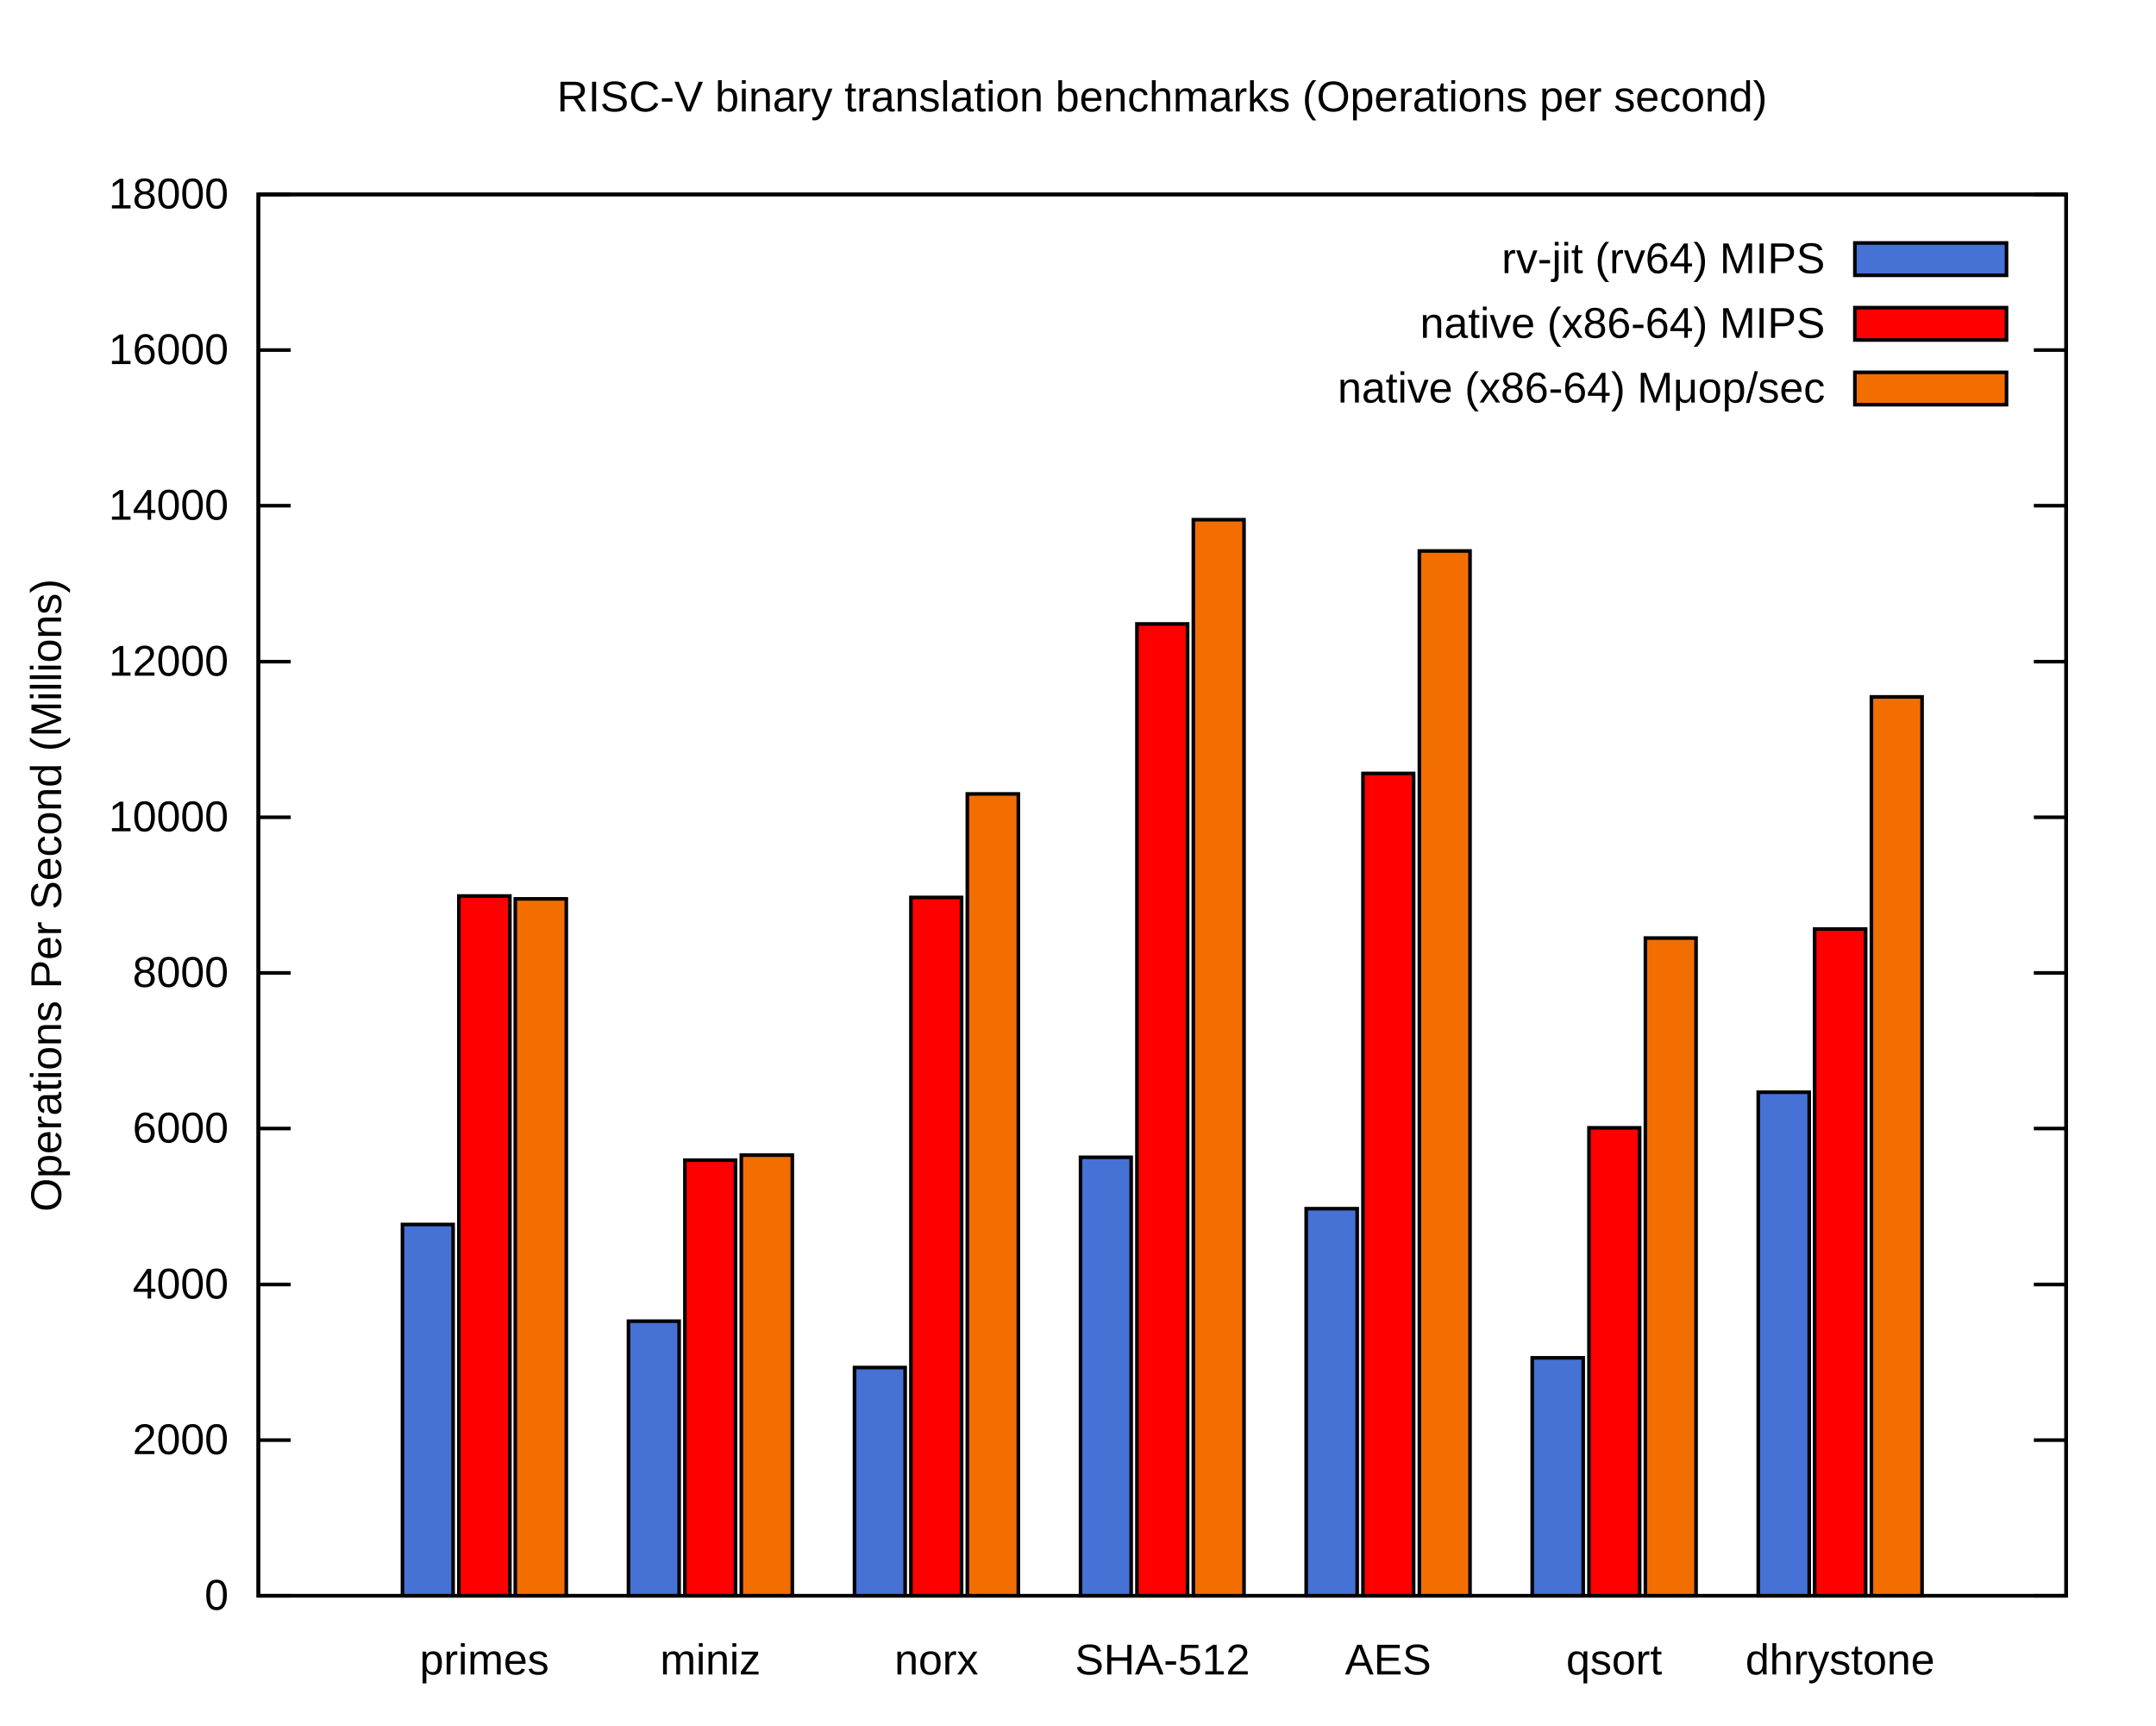
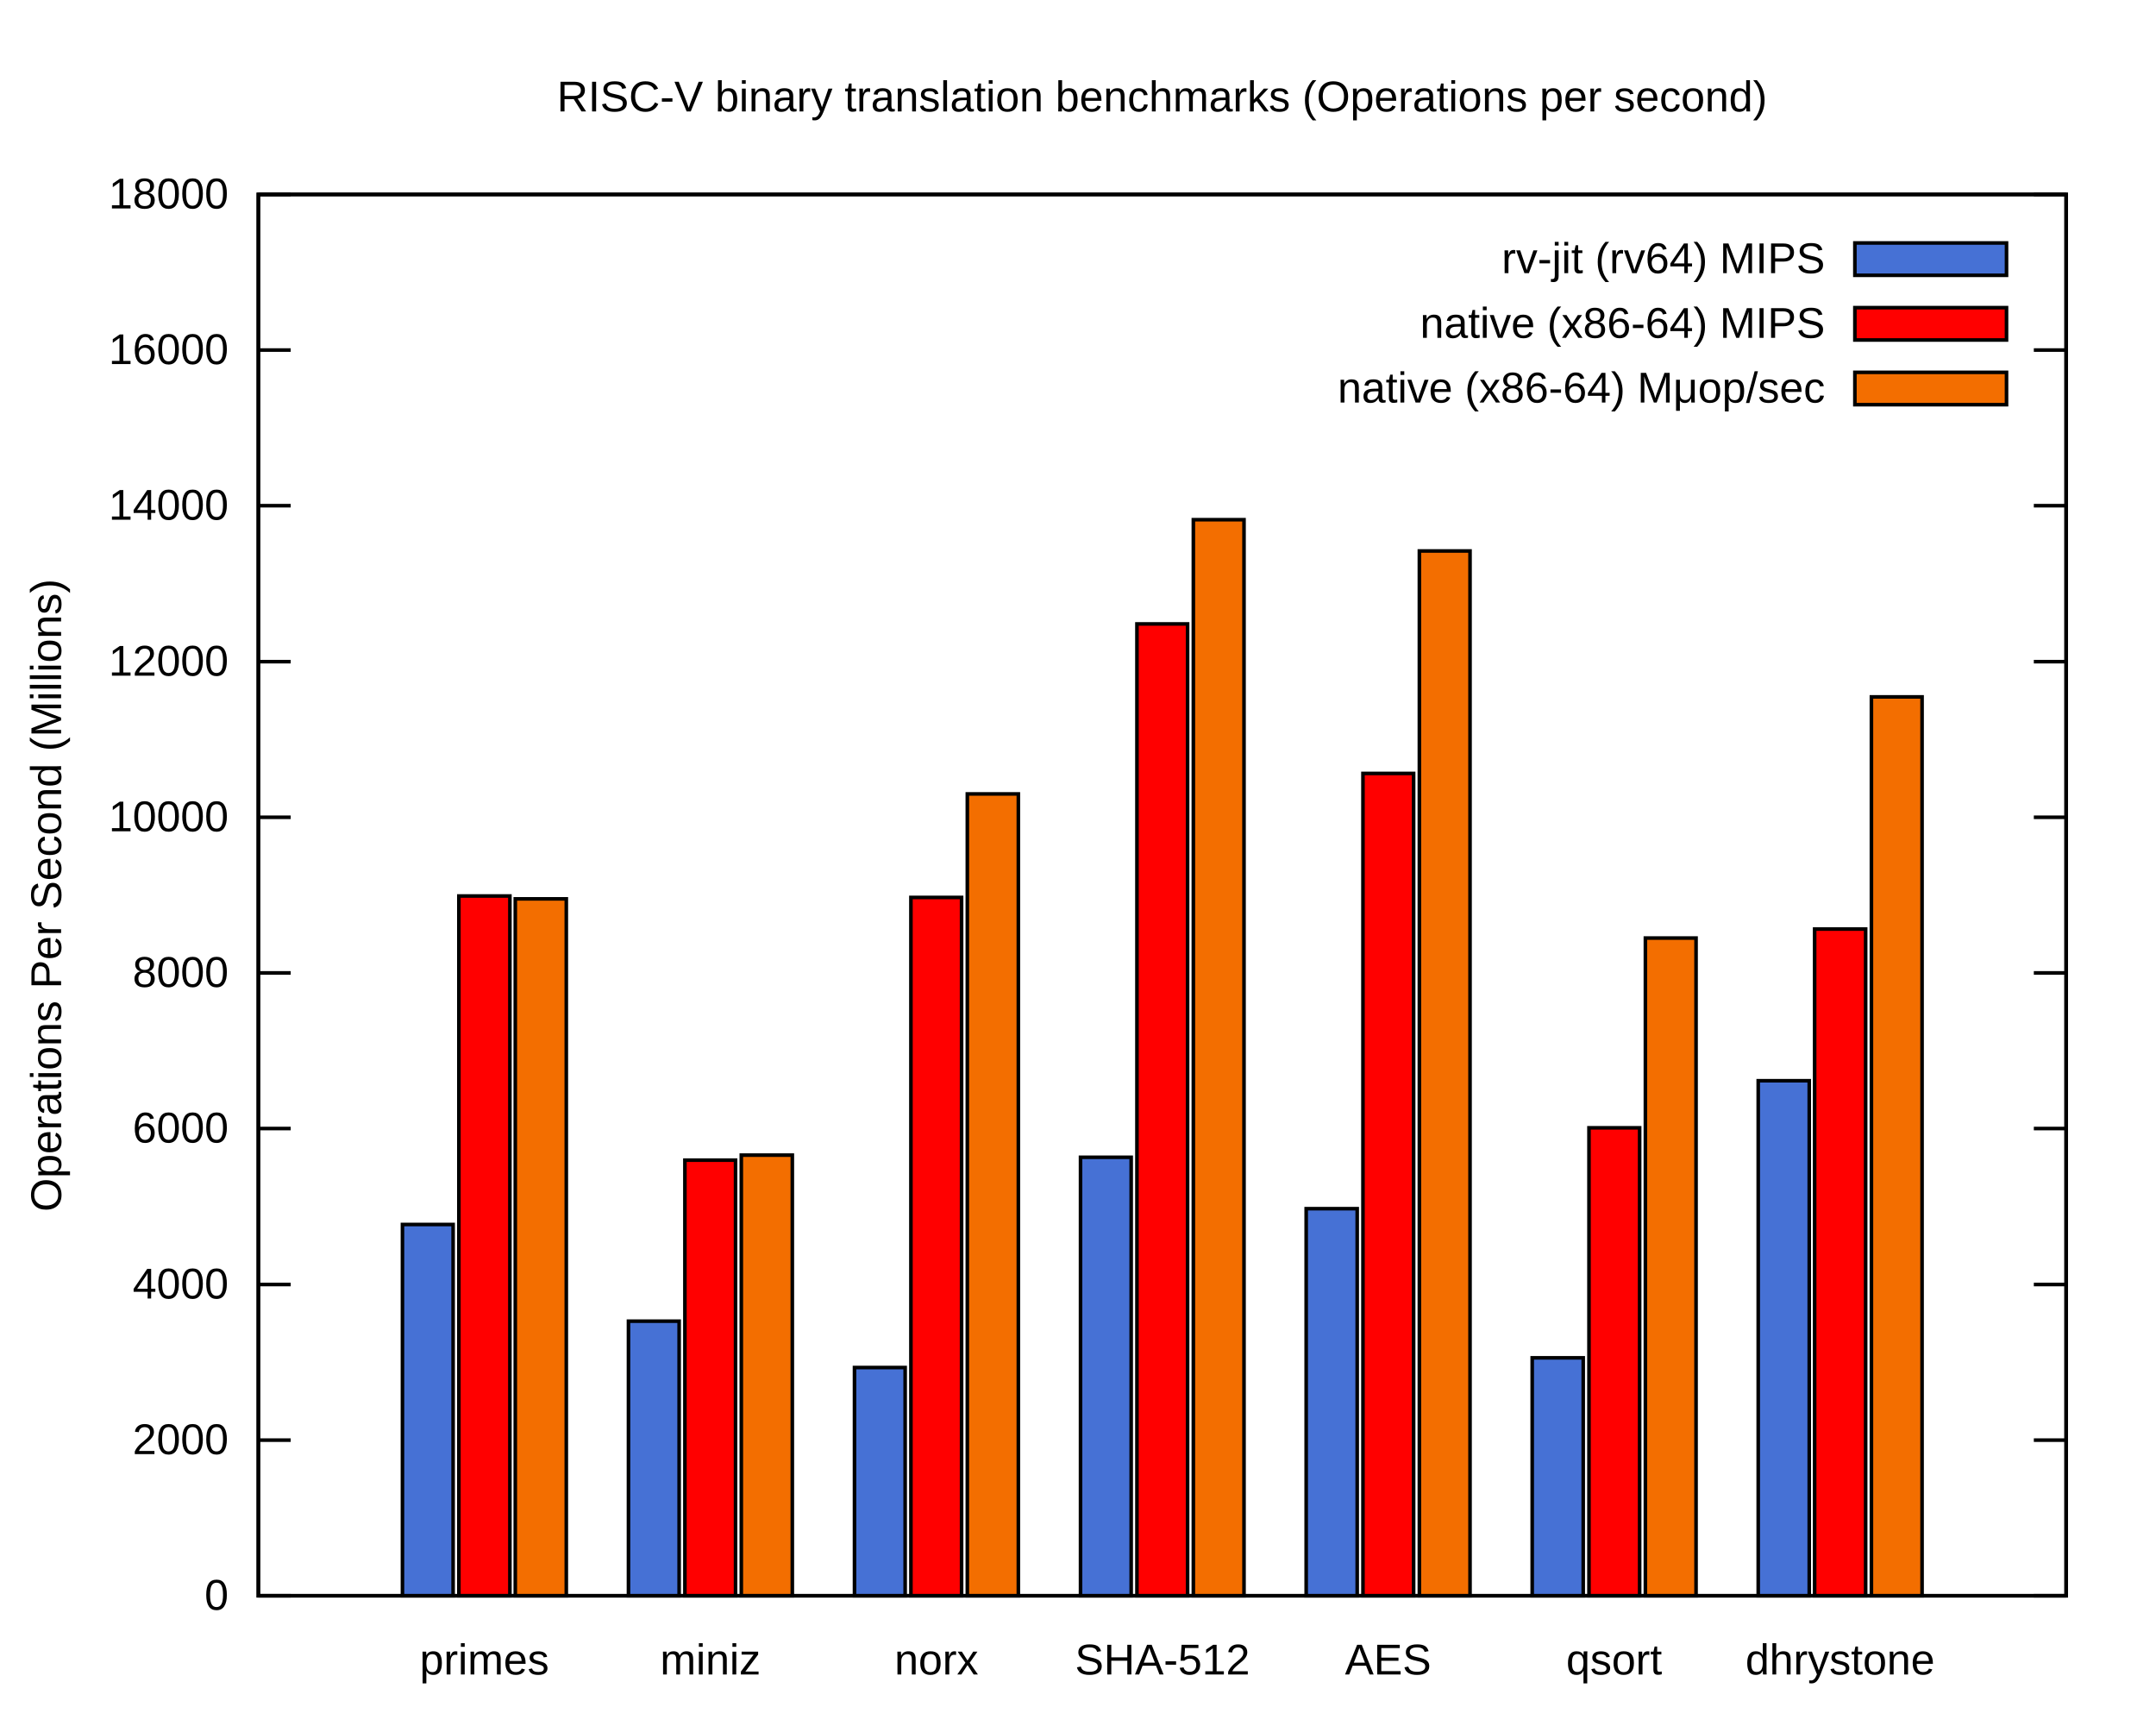
<svg xmlns="http://www.w3.org/2000/svg" xmlns:xlink="http://www.w3.org/1999/xlink" width="600" height="480" viewBox="0 0 600 480">
  <g id="gnuplot_canvas">
    <rect x="0" y="0" width="600" height="480" fill="none" />
    <defs>
      <circle id="gpDot" r="0.5" stroke-width="0.5" />
      <path id="gpPt0" stroke-width="0.222" stroke="currentColor" d="M-1,0 h2 M0,-1 v2" />
      <path id="gpPt1" stroke-width="0.222" stroke="currentColor" d="M-1,-1 L1,1 M1,-1 L-1,1" />
      <path id="gpPt2" stroke-width="0.222" stroke="currentColor" d="M-1,0 L1,0 M0,-1 L0,1 M-1,-1 L1,1 M-1,1 L1,-1" />
      <rect id="gpPt3" stroke-width="0.222" stroke="currentColor" x="-1" y="-1" width="2" height="2" />
      <rect id="gpPt4" stroke-width="0.222" stroke="currentColor" fill="currentColor" x="-1" y="-1" width="2" height="2" />
      <circle id="gpPt5" stroke-width="0.222" stroke="currentColor" cx="0" cy="0" r="1" />
      <use xlink:href="#gpPt5" id="gpPt6" fill="currentColor" stroke="none" />
      <path id="gpPt7" stroke-width="0.222" stroke="currentColor" d="M0,-1.33 L-1.33,0.67 L1.33,0.67 z" />
      <use xlink:href="#gpPt7" id="gpPt8" fill="currentColor" stroke="none" />
      <use xlink:href="#gpPt7" id="gpPt9" stroke="currentColor" transform="rotate(180)" />
      <use xlink:href="#gpPt9" id="gpPt10" fill="currentColor" stroke="none" />
      <use xlink:href="#gpPt3" id="gpPt11" stroke="currentColor" transform="rotate(45)" />
      <use xlink:href="#gpPt11" id="gpPt12" fill="currentColor" stroke="none" />
      <path id="gpPt13" stroke-width="0.222" stroke="currentColor" d="M0,1.330 L1.265,0.411 L0.782,-1.067 L-0.782,-1.076 L-1.265,0.411 z" />
      <use xlink:href="#gpPt13" id="gpPt14" fill="currentColor" stroke="none" />
      <filter id="textbox" filterUnits="objectBoundingBox" x="0" y="0" height="1" width="1">
        <feFlood flood-color="white" flood-opacity="1" result="bgnd" />
        <feComposite in="SourceGraphic" in2="bgnd" operator="atop" />
      </filter>
      <filter id="greybox" filterUnits="objectBoundingBox" x="0" y="0" height="1" width="1">
        <feFlood flood-color="lightgrey" flood-opacity="1" result="grey" />
        <feComposite in="SourceGraphic" in2="grey" operator="atop" />
      </filter>
    </defs>
    <g fill="none" color="white" stroke="black" stroke-width="1.00" stroke-linecap="butt" stroke-linejoin="miter">
</g>
    <g fill="none" color="black" stroke="currentColor" stroke-width="1.00" stroke-linecap="butt" stroke-linejoin="miter">
      <path stroke="black" d="M71.9,444.0 L80.9,444.0 M575.0,444.0 L566.0,444.0  " />
      <g transform="translate(63.6,447.9)" stroke="none" fill="black" font-family="Arial" font-size="12.00" text-anchor="end">
        <text>
          <tspan font-family="Arial"> 0</tspan>
        </text>
      </g>
    </g>
    <g fill="none" color="black" stroke="currentColor" stroke-width="1.00" stroke-linecap="butt" stroke-linejoin="miter">
      <path stroke="black" d="M71.9,400.7 L80.9,400.7 M575.0,400.7 L566.0,400.7  " />
      <g transform="translate(63.6,404.6)" stroke="none" fill="black" font-family="Arial" font-size="12.00" text-anchor="end">
        <text>
          <tspan font-family="Arial"> 2000</tspan>
        </text>
      </g>
    </g>
    <g fill="none" color="black" stroke="currentColor" stroke-width="1.00" stroke-linecap="butt" stroke-linejoin="miter">
      <path stroke="black" d="M71.9,357.4 L80.9,357.4 M575.0,357.4 L566.0,357.4  " />
      <g transform="translate(63.6,361.3)" stroke="none" fill="black" font-family="Arial" font-size="12.00" text-anchor="end">
        <text>
          <tspan font-family="Arial"> 4000</tspan>
        </text>
      </g>
    </g>
    <g fill="none" color="black" stroke="currentColor" stroke-width="1.00" stroke-linecap="butt" stroke-linejoin="miter">
      <path stroke="black" d="M71.9,314.0 L80.9,314.0 M575.0,314.0 L566.0,314.0  " />
      <g transform="translate(63.6,317.9)" stroke="none" fill="black" font-family="Arial" font-size="12.00" text-anchor="end">
        <text>
          <tspan font-family="Arial"> 6000</tspan>
        </text>
      </g>
    </g>
    <g fill="none" color="black" stroke="currentColor" stroke-width="1.00" stroke-linecap="butt" stroke-linejoin="miter">
      <path stroke="black" d="M71.9,270.7 L80.9,270.7 M575.0,270.7 L566.0,270.7  " />
      <g transform="translate(63.6,274.6)" stroke="none" fill="black" font-family="Arial" font-size="12.00" text-anchor="end">
        <text>
          <tspan font-family="Arial"> 8000</tspan>
        </text>
      </g>
    </g>
    <g fill="none" color="black" stroke="currentColor" stroke-width="1.00" stroke-linecap="butt" stroke-linejoin="miter">
      <path stroke="black" d="M71.9,227.4 L80.9,227.4 M575.0,227.4 L566.0,227.4  " />
      <g transform="translate(63.6,231.3)" stroke="none" fill="black" font-family="Arial" font-size="12.00" text-anchor="end">
        <text>
          <tspan font-family="Arial"> 10000</tspan>
        </text>
      </g>
    </g>
    <g fill="none" color="black" stroke="currentColor" stroke-width="1.00" stroke-linecap="butt" stroke-linejoin="miter">
      <path stroke="black" d="M71.9,184.1 L80.9,184.1 M575.0,184.1 L566.0,184.1  " />
      <g transform="translate(63.6,188.0)" stroke="none" fill="black" font-family="Arial" font-size="12.00" text-anchor="end">
        <text>
          <tspan font-family="Arial"> 12000</tspan>
        </text>
      </g>
    </g>
    <g fill="none" color="black" stroke="currentColor" stroke-width="1.00" stroke-linecap="butt" stroke-linejoin="miter">
      <path stroke="black" d="M71.9,140.7 L80.9,140.7 M575.0,140.7 L566.0,140.7  " />
      <g transform="translate(63.6,144.6)" stroke="none" fill="black" font-family="Arial" font-size="12.00" text-anchor="end">
        <text>
          <tspan font-family="Arial"> 14000</tspan>
        </text>
      </g>
    </g>
    <g fill="none" color="black" stroke="currentColor" stroke-width="1.00" stroke-linecap="butt" stroke-linejoin="miter">
      <path stroke="black" d="M71.9,97.4 L80.9,97.4 M575.0,97.4 L566.0,97.4  " />
      <g transform="translate(63.6,101.3)" stroke="none" fill="black" font-family="Arial" font-size="12.00" text-anchor="end">
        <text>
          <tspan font-family="Arial"> 16000</tspan>
        </text>
      </g>
    </g>
    <g fill="none" color="black" stroke="currentColor" stroke-width="1.00" stroke-linecap="butt" stroke-linejoin="miter">
      <path stroke="black" d="M71.9,54.1 L80.9,54.1 M575.0,54.1 L566.0,54.1  " />
      <g transform="translate(63.6,58.0)" stroke="none" fill="black" font-family="Arial" font-size="12.00" text-anchor="end">
        <text>
          <tspan font-family="Arial"> 18000</tspan>
        </text>
      </g>
    </g>
    <g fill="none" color="black" stroke="currentColor" stroke-width="1.00" stroke-linecap="butt" stroke-linejoin="miter">
      <path stroke="black" d="M134.8,444.0 M134.8,54.1  " />
      <g transform="translate(134.8,465.9)" stroke="none" fill="black" font-family="Arial" font-size="12.00" text-anchor="middle">
        <text>
          <tspan font-family="Arial">primes</tspan>
        </text>
      </g>
    </g>
    <g fill="none" color="black" stroke="currentColor" stroke-width="1.00" stroke-linecap="butt" stroke-linejoin="miter">
      <path stroke="black" d="M197.7,444.0 M197.7,54.1  " />
      <g transform="translate(197.7,465.9)" stroke="none" fill="black" font-family="Arial" font-size="12.00" text-anchor="middle">
        <text>
          <tspan font-family="Arial">miniz</tspan>
        </text>
      </g>
    </g>
    <g fill="none" color="black" stroke="currentColor" stroke-width="1.00" stroke-linecap="butt" stroke-linejoin="miter">
      <path stroke="black" d="M260.6,444.0 M260.6,54.1  " />
      <g transform="translate(260.6,465.9)" stroke="none" fill="black" font-family="Arial" font-size="12.00" text-anchor="middle">
        <text>
          <tspan font-family="Arial">norx</tspan>
        </text>
      </g>
    </g>
    <g fill="none" color="black" stroke="currentColor" stroke-width="1.00" stroke-linecap="butt" stroke-linejoin="miter">
      <path stroke="black" d="M323.5,444.0 M323.5,54.1  " />
      <g transform="translate(323.5,465.9)" stroke="none" fill="black" font-family="Arial" font-size="12.00" text-anchor="middle">
        <text>
          <tspan font-family="Arial">SHA-512</tspan>
        </text>
      </g>
    </g>
    <g fill="none" color="black" stroke="currentColor" stroke-width="1.00" stroke-linecap="butt" stroke-linejoin="miter">
      <path stroke="black" d="M386.3,444.0 M386.3,54.1  " />
      <g transform="translate(386.3,465.9)" stroke="none" fill="black" font-family="Arial" font-size="12.00" text-anchor="middle">
        <text>
          <tspan font-family="Arial">AES</tspan>
        </text>
      </g>
    </g>
    <g fill="none" color="black" stroke="currentColor" stroke-width="1.00" stroke-linecap="butt" stroke-linejoin="miter">
      <path stroke="black" d="M449.2,444.0 M449.2,54.1  " />
      <g transform="translate(449.2,465.9)" stroke="none" fill="black" font-family="Arial" font-size="12.00" text-anchor="middle">
        <text>
          <tspan font-family="Arial">qsort</tspan>
        </text>
      </g>
    </g>
    <g fill="none" color="black" stroke="currentColor" stroke-width="1.00" stroke-linecap="butt" stroke-linejoin="miter">
      <path stroke="black" d="M512.1,444.0 M512.1,54.1  " />
      <g transform="translate(512.1,465.9)" stroke="none" fill="black" font-family="Arial" font-size="12.00" text-anchor="middle">
        <text>
          <tspan font-family="Arial">dhrystone</tspan>
        </text>
      </g>
    </g>
    <g fill="none" color="black" stroke="currentColor" stroke-width="1.00" stroke-linecap="butt" stroke-linejoin="miter">
</g>
    <g fill="none" color="black" stroke="currentColor" stroke-width="1.00" stroke-linecap="butt" stroke-linejoin="miter">
      <path stroke="black" d="M71.9,54.1 L71.9,444.0 L575.0,444.0 L575.0,54.1 L71.9,54.1 Z  " />
    </g>
    <g fill="none" color="black" stroke="currentColor" stroke-width="1.00" stroke-linecap="butt" stroke-linejoin="miter">
      <g transform="translate(17.0,249.1) rotate(270)" stroke="none" fill="black" font-family="Arial" font-size="12.00" text-anchor="middle">
        <text>
          <tspan font-family="Arial">Operations Per Second (Millions)</tspan>
        </text>
      </g>
    </g>
    <g fill="none" color="black" stroke="currentColor" stroke-width="1.00" stroke-linecap="butt" stroke-linejoin="miter">
      <g transform="translate(323.4,31.0)" stroke="none" fill="black" font-family="Arial" font-size="12.00" text-anchor="middle">
        <text>
          <tspan font-family="Arial">RISC-V binary translation benchmarks (Operations per second)</tspan>
        </text>
      </g>
    </g>
    <g id="gnuplot_plot_1">
      <g fill="none" color="black" stroke="currentColor" stroke-width="1.00" stroke-linecap="butt" stroke-linejoin="miter">
        <g transform="translate(507.9,76.0)" stroke="none" fill="black" font-family="Arial" font-size="12.00" text-anchor="end">
          <text>
            <tspan font-family="Arial">rv-jit (rv64) MIPS</tspan>
          </text>
        </g>
      </g>
      <g fill="none" color="black" stroke="currentColor" stroke-width="1.00" stroke-linecap="butt" stroke-linejoin="miter">
        <g stroke="none" shape-rendering="crispEdges">
          <polygon fill="rgb( 70, 113, 213)" points="516.2,76.6 558.4,76.6 558.4,67.6 516.2,67.6 " />
        </g>
        <path stroke="black" d="M516.2,76.6 L558.4,76.6 L558.4,67.6 L516.2,67.6 L516.2,76.6 Z  " />
      </g>
      <g fill="none" color="black" stroke="currentColor" stroke-width="1.00" stroke-linecap="butt" stroke-linejoin="miter">
        <g stroke="none" shape-rendering="crispEdges">
          <polygon fill="rgb( 70, 113, 213)" points="112.0,444.0 126.2,444.0 126.2,340.6 112.0,340.6 " />
        </g>
        <path stroke="black" d="M112.0,444.0 L112.0,340.7 L126.1,340.7 L126.1,444.0 L112.0,444.0 Z  " />
      </g>
      <g fill="none" color="black" stroke="currentColor" stroke-width="1.00" stroke-linecap="butt" stroke-linejoin="miter">
        <g stroke="none" shape-rendering="crispEdges">
          <polygon fill="rgb( 70, 113, 213)" points="174.9,444.0 189.1,444.0 189.1,367.5 174.9,367.5 " />
        </g>
        <path stroke="black" d="M174.9,444.0 L174.9,367.6 L189.0,367.6 L189.0,444.0 L174.9,444.0 Z  " />
      </g>
      <g fill="none" color="black" stroke="currentColor" stroke-width="1.00" stroke-linecap="butt" stroke-linejoin="miter">
        <g stroke="none" shape-rendering="crispEdges">
          <polygon fill="rgb( 70, 113, 213)" points="237.8,444.0 252.0,444.0 252.0,380.4 237.8,380.4 " />
        </g>
        <path stroke="black" d="M237.8,444.0 L237.8,380.5 L251.9,380.5 L251.9,444.0 L237.8,444.0 Z  " />
      </g>
      <g fill="none" color="black" stroke="currentColor" stroke-width="1.00" stroke-linecap="butt" stroke-linejoin="miter">
        <g stroke="none" shape-rendering="crispEdges">
          <polygon fill="rgb( 70, 113, 213)" points="300.7,444.0 314.9,444.0 314.9,321.9 300.7,321.9 " />
        </g>
        <path stroke="black" d="M300.7,444.0 L300.7,322.0 L314.8,322.0 L314.8,444.0 L300.7,444.0 Z  " />
      </g>
      <g fill="none" color="black" stroke="currentColor" stroke-width="1.00" stroke-linecap="butt" stroke-linejoin="miter">
        <g stroke="none" shape-rendering="crispEdges">
          <polygon fill="rgb( 70, 113, 213)" points="363.5,444.0 377.8,444.0 377.8,336.2 363.5,336.2 " />
        </g>
        <path stroke="black" d="M363.5,444.0 L363.5,336.3 L377.7,336.3 L377.7,444.0 L363.5,444.0 Z  " />
      </g>
      <g fill="none" color="black" stroke="currentColor" stroke-width="1.00" stroke-linecap="butt" stroke-linejoin="miter">
        <g stroke="none" shape-rendering="crispEdges">
          <polygon fill="rgb( 70, 113, 213)" points="426.4,444.0 440.7,444.0 440.7,377.7 426.4,377.7 " />
        </g>
        <path stroke="black" d="M426.4,444.0 L426.4,377.8 L440.6,377.8 L440.6,444.0 L426.4,444.0 Z  " />
      </g>
      <g fill="none" color="black" stroke="currentColor" stroke-width="1.00" stroke-linecap="butt" stroke-linejoin="miter">
        <g stroke="none" shape-rendering="crispEdges">
-           <polygon fill="rgb( 70, 113, 213)" points="489.3,444.0 503.6,444.0 503.6,303.8 489.3,303.8 " />
-         </g>
-         <path stroke="black" d="M489.3,444.0 L489.3,303.9 L503.5,303.9 L503.5,444.0 L489.3,444.0 Z  " />
+           <polygon fill="rgb( 70, 113, 213)" points="489.3,444.0 503.6,444.0 503.6,300.6 489.3,300.6 " />
+         </g>
+         <path stroke="black" d="M489.3,444.0 L489.3,300.7 L503.5,300.7 L503.5,444.0 L489.3,444.0 Z  " />
      </g>
      <g fill="none" color="black" stroke="currentColor" stroke-width="1.00" stroke-linecap="butt" stroke-linejoin="miter">
</g>
    </g>
    <g id="gnuplot_plot_2">
      <g fill="none" color="black" stroke="currentColor" stroke-width="1.00" stroke-linecap="butt" stroke-linejoin="miter">
        <g transform="translate(507.9,94.0)" stroke="none" fill="black" font-family="Arial" font-size="12.00" text-anchor="end">
          <text>
            <tspan font-family="Arial">native (x86-64) MIPS</tspan>
          </text>
        </g>
      </g>
      <g fill="none" color="black" stroke="currentColor" stroke-width="1.00" stroke-linecap="butt" stroke-linejoin="miter">
        <g stroke="none" shape-rendering="crispEdges">
          <polygon fill="rgb(255,   0,   0)" points="516.2,94.6 558.4,94.6 558.4,85.6 516.2,85.6 " />
        </g>
        <path stroke="black" d="M516.2,94.6 L558.4,94.6 L558.4,85.6 L516.2,85.6 L516.2,94.6 Z  " />
      </g>
      <g fill="none" color="black" stroke="currentColor" stroke-width="1.00" stroke-linecap="butt" stroke-linejoin="miter">
        <g stroke="none" shape-rendering="crispEdges">
          <polygon fill="rgb(255,   0,   0)" points="127.7,444.0 142.0,444.0 142.0,249.2 127.7,249.2 " />
        </g>
        <path stroke="black" d="M127.7,444.0 L127.7,249.3 L141.9,249.3 L141.9,444.0 L127.7,444.0 Z  " />
      </g>
      <g fill="none" color="black" stroke="currentColor" stroke-width="1.00" stroke-linecap="butt" stroke-linejoin="miter">
        <g stroke="none" shape-rendering="crispEdges">
          <polygon fill="rgb(255,   0,   0)" points="190.6,444.0 204.8,444.0 204.8,322.7 190.6,322.7 " />
        </g>
        <path stroke="black" d="M190.6,444.0 L190.6,322.8 L204.7,322.8 L204.7,444.0 L190.6,444.0 Z  " />
      </g>
      <g fill="none" color="black" stroke="currentColor" stroke-width="1.00" stroke-linecap="butt" stroke-linejoin="miter">
        <g stroke="none" shape-rendering="crispEdges">
          <polygon fill="rgb(255,   0,   0)" points="253.5,444.0 267.7,444.0 267.7,249.6 253.5,249.6 " />
        </g>
        <path stroke="black" d="M253.5,444.0 L253.5,249.7 L267.6,249.7 L267.6,444.0 L253.5,444.0 Z  " />
      </g>
      <g fill="none" color="black" stroke="currentColor" stroke-width="1.00" stroke-linecap="butt" stroke-linejoin="miter">
        <g stroke="none" shape-rendering="crispEdges">
          <polygon fill="rgb(255,   0,   0)" points="316.4,444.0 330.6,444.0 330.6,173.5 316.4,173.5 " />
        </g>
        <path stroke="black" d="M316.4,444.0 L316.4,173.6 L330.5,173.6 L330.5,444.0 L316.4,444.0 Z  " />
      </g>
      <g fill="none" color="black" stroke="currentColor" stroke-width="1.00" stroke-linecap="butt" stroke-linejoin="miter">
        <g stroke="none" shape-rendering="crispEdges">
          <polygon fill="rgb(255,   0,   0)" points="379.3,444.0 393.5,444.0 393.5,215.1 379.3,215.1 " />
        </g>
        <path stroke="black" d="M379.3,444.0 L379.3,215.2 L393.4,215.2 L393.4,444.0 L379.3,444.0 Z  " />
      </g>
      <g fill="none" color="black" stroke="currentColor" stroke-width="1.00" stroke-linecap="butt" stroke-linejoin="miter">
        <g stroke="none" shape-rendering="crispEdges">
          <polygon fill="rgb(255,   0,   0)" points="442.2,444.0 456.4,444.0 456.4,313.7 442.2,313.7 " />
        </g>
        <path stroke="black" d="M442.2,444.0 L442.2,313.8 L456.3,313.8 L456.3,444.0 L442.2,444.0 Z  " />
      </g>
      <g fill="none" color="black" stroke="currentColor" stroke-width="1.00" stroke-linecap="butt" stroke-linejoin="miter">
        <g stroke="none" shape-rendering="crispEdges">
          <polygon fill="rgb(255,   0,   0)" points="505.0,444.0 519.3,444.0 519.3,258.4 505.0,258.4 " />
        </g>
        <path stroke="black" d="M505.0,444.0 L505.0,258.5 L519.2,258.5 L519.2,444.0 L505.0,444.0 Z  " />
      </g>
      <g fill="none" color="black" stroke="currentColor" stroke-width="1.00" stroke-linecap="butt" stroke-linejoin="miter">
</g>
    </g>
    <g id="gnuplot_plot_3">
      <g fill="none" color="black" stroke="currentColor" stroke-width="1.00" stroke-linecap="butt" stroke-linejoin="miter">
        <g transform="translate(507.9,112.0)" stroke="none" fill="black" font-family="Arial" font-size="12.00" text-anchor="end">
          <text>
            <tspan font-family="Arial">native (x86-64) Mμop/sec</tspan>
          </text>
        </g>
      </g>
      <g fill="none" color="black" stroke="currentColor" stroke-width="1.00" stroke-linecap="butt" stroke-linejoin="miter">
        <g stroke="none" shape-rendering="crispEdges">
          <polygon fill="rgb(243, 110,   0)" points="516.2,112.6 558.4,112.6 558.4,103.6 516.2,103.6 " />
        </g>
        <path stroke="black" d="M516.2,112.6 L558.4,112.6 L558.4,103.6 L516.2,103.6 L516.2,112.6 Z  " />
      </g>
      <g fill="none" color="black" stroke="currentColor" stroke-width="1.00" stroke-linecap="butt" stroke-linejoin="miter">
        <g stroke="none" shape-rendering="crispEdges">
          <polygon fill="rgb(243, 110,   0)" points="143.4,444.0 157.7,444.0 157.7,250.0 143.4,250.0 " />
        </g>
        <path stroke="black" d="M143.4,444.0 L143.4,250.1 L157.6,250.1 L157.6,444.0 L143.4,444.0 Z  " />
      </g>
      <g fill="none" color="black" stroke="currentColor" stroke-width="1.00" stroke-linecap="butt" stroke-linejoin="miter">
        <g stroke="none" shape-rendering="crispEdges">
          <polygon fill="rgb(243, 110,   0)" points="206.3,444.0 220.6,444.0 220.6,321.3 206.3,321.3 " />
        </g>
        <path stroke="black" d="M206.3,444.0 L206.3,321.4 L220.5,321.4 L220.5,444.0 L206.3,444.0 Z  " />
      </g>
      <g fill="none" color="black" stroke="currentColor" stroke-width="1.00" stroke-linecap="butt" stroke-linejoin="miter">
        <g stroke="none" shape-rendering="crispEdges">
          <polygon fill="rgb(243, 110,   0)" points="269.2,444.0 283.5,444.0 283.5,220.8 269.2,220.8 " />
        </g>
        <path stroke="black" d="M269.2,444.0 L269.2,220.9 L283.4,220.9 L283.4,444.0 L269.2,444.0 Z  " />
      </g>
      <g fill="none" color="black" stroke="currentColor" stroke-width="1.00" stroke-linecap="butt" stroke-linejoin="miter">
        <g stroke="none" shape-rendering="crispEdges">
          <polygon fill="rgb(243, 110,   0)" points="332.1,444.0 346.3,444.0 346.3,144.5 332.1,144.5 " />
        </g>
        <path stroke="black" d="M332.1,444.0 L332.1,144.6 L346.2,144.6 L346.2,444.0 L332.1,444.0 Z  " />
      </g>
      <g fill="none" color="black" stroke="currentColor" stroke-width="1.00" stroke-linecap="butt" stroke-linejoin="miter">
        <g stroke="none" shape-rendering="crispEdges">
          <polygon fill="rgb(243, 110,   0)" points="395.0,444.0 409.2,444.0 409.2,153.2 395.0,153.2 " />
        </g>
        <path stroke="black" d="M395.0,444.0 L395.0,153.3 L409.1,153.3 L409.1,444.0 L395.0,444.0 Z  " />
      </g>
      <g fill="none" color="black" stroke="currentColor" stroke-width="1.00" stroke-linecap="butt" stroke-linejoin="miter">
        <g stroke="none" shape-rendering="crispEdges">
          <polygon fill="rgb(243, 110,   0)" points="457.9,444.0 472.1,444.0 472.1,260.9 457.9,260.9 " />
        </g>
        <path stroke="black" d="M457.9,444.0 L457.9,261.0 L472.0,261.0 L472.0,444.0 L457.9,444.0 Z  " />
      </g>
      <g fill="none" color="black" stroke="currentColor" stroke-width="1.00" stroke-linecap="butt" stroke-linejoin="miter">
        <g stroke="none" shape-rendering="crispEdges">
          <polygon fill="rgb(243, 110,   0)" points="520.8,444.0 535.0,444.0 535.0,193.8 520.8,193.8 " />
        </g>
        <path stroke="black" d="M520.8,444.0 L520.8,193.9 L534.9,193.9 L534.9,444.0 L520.8,444.0 Z  " />
      </g>
      <g fill="none" color="black" stroke="currentColor" stroke-width="1.00" stroke-linecap="butt" stroke-linejoin="miter">
</g>
    </g>
    <g fill="none" color="white" stroke="rgb(243, 110,   0)" stroke-width="2.00" stroke-linecap="butt" stroke-linejoin="miter">
</g>
    <g fill="none" color="black" stroke="currentColor" stroke-width="2.00" stroke-linecap="butt" stroke-linejoin="miter">
</g>
    <g fill="none" color="black" stroke="black" stroke-width="1.00" stroke-linecap="butt" stroke-linejoin="miter">
</g>
    <g fill="none" color="black" stroke="currentColor" stroke-width="1.00" stroke-linecap="butt" stroke-linejoin="miter">
      <path stroke="black" d="M71.9,54.1 L71.9,444.0 L575.0,444.0 L575.0,54.1 L71.9,54.1 Z  " />
    </g>
    <g fill="none" color="black" stroke="currentColor" stroke-width="1.00" stroke-linecap="butt" stroke-linejoin="miter">
</g>
  </g>
</svg>
